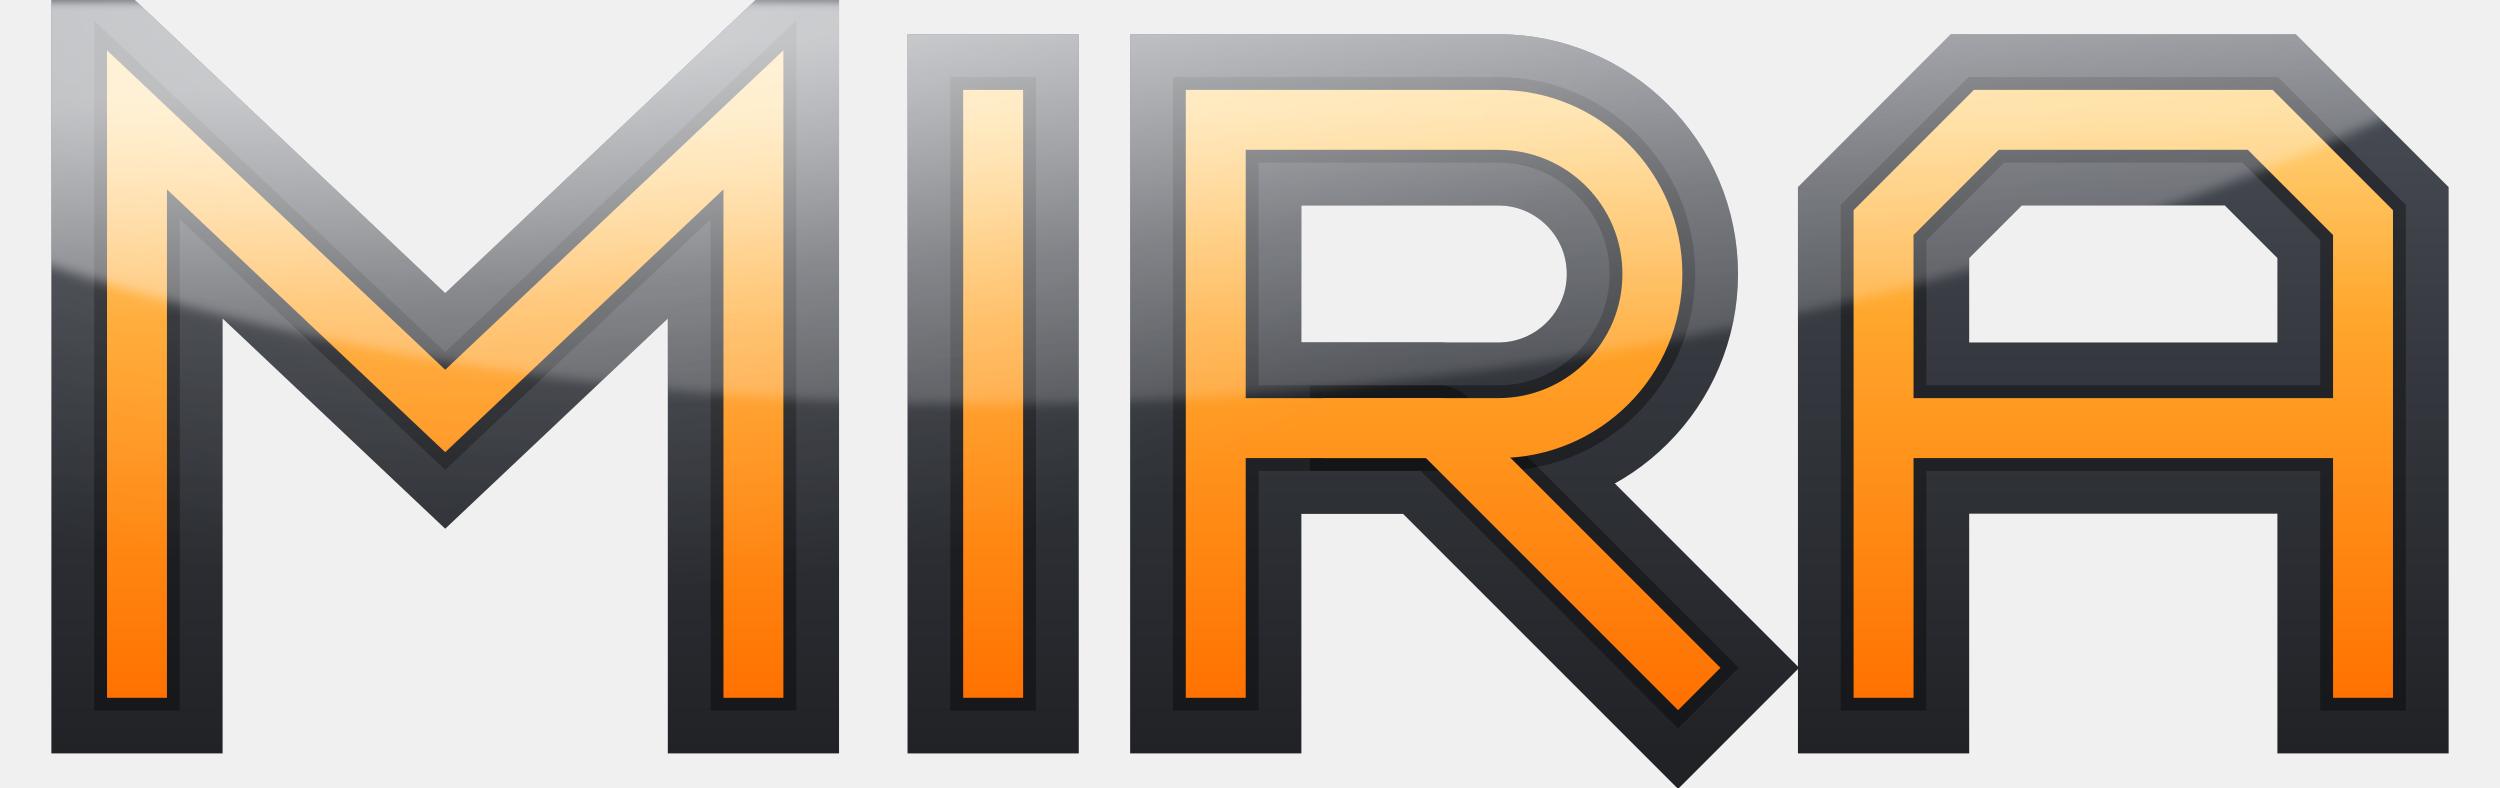
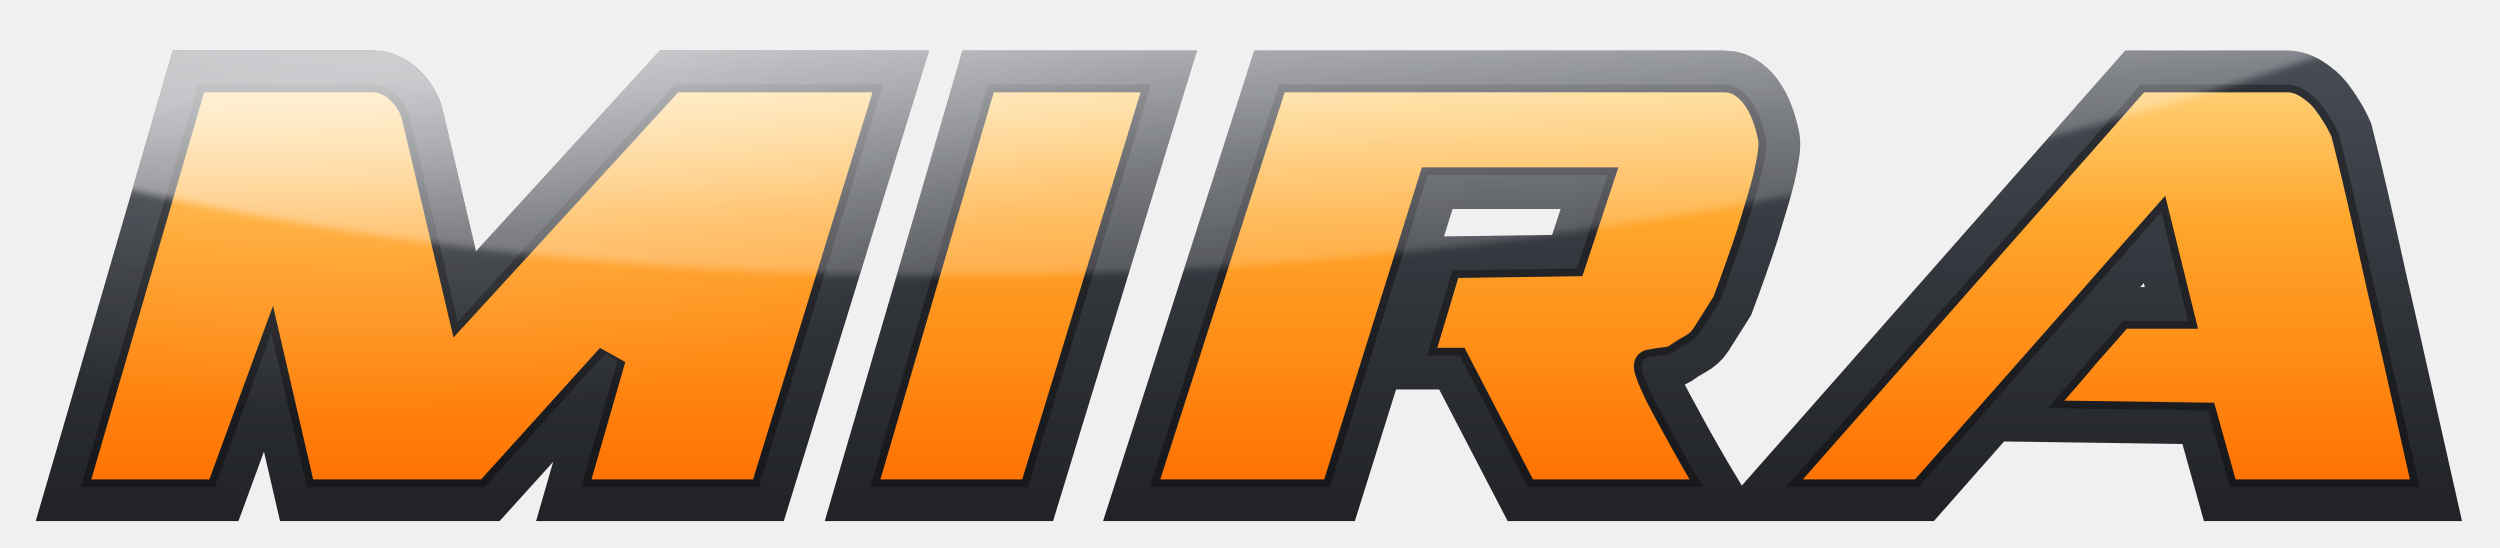
- <svg xmlns="http://www.w3.org/2000/svg" viewBox="8 14 292 92" role="img" aria-label="MIRA – Mail · Identity · Routing · Access">
+ <svg xmlns="http://www.w3.org/2000/svg" viewBox="8.0 14 419.8 92" role="img" aria-label="MIRA – Mail · Identity · Routing · Access">
  <defs>
-     <g id="b" fill="none" stroke-linecap="square" stroke-linejoin="miter" stroke-miterlimit="10">
-       <path d="M24 92V28L60 62L96 28V92" />
-       <path d="M124 28V92" />
-       <path d="M150 92V28H183A18 18 0 0 1 183 64H150" />
-       <path d="M166 64H176L204 92" stroke-linejoin="round" />
-       <path d="M228 92V40L240 28H272L284 40V92M228 64H284" />
-     </g>
+     <path id="b" d="M20 97L40.40 27L70.70 27Q71.90 27 73.10 27.55Q74.30 28.10 75.25 29Q76.20 29.90 76.90 31.05Q77.60 32.20 77.90 33.30L85.50 65.50L120.80 27L157.90 27L136.30 97L104 97L110.60 74.10L89.90 97L58.60 97L53.30 74.10L44.90 97ZM181.50 97L152.50 97L173 27L202.90 27ZM232.20 97L199.40 97L221.90 27L297.50 27Q299.10 27 300.45 27.80Q301.80 28.60 302.85 30Q303.90 31.40 304.60 33.25Q305.30 35.10 305.70 37.10L305.70 37.10Q305.90 38.10 305.65 39.85Q305.40 41.60 304.90 43.70Q304.40 45.80 303.65 48.20Q302.90 50.60 302.20 53L302.20 53Q300.40 58.50 298 64.90L298 64.90L294.40 70.60Q293.60 71.80 292.15 72.60Q290.70 73.40 289.60 74.20L289.60 74.20Q288.80 74.70 287.65 74.80Q286.50 74.90 285 75.20L285 75.20Q284.70 75.30 285 76.25Q285.30 77.20 286 78.75Q286.70 80.30 287.75 82.25Q288.80 84.20 289.90 86.20L289.90 86.20Q292.50 91 296.10 97L296.10 97L263.90 97L252.40 74.90L246 74.90L251 58.20L271.90 57.90L276.30 44.60L248.60 44.60L232.20 97ZM330.70 97L305.20 97L366.90 27L392.10 27Q393.90 27 395.70 28.15Q397.50 29.30 398.60 30.70L398.60 30.70Q399.60 32 400.45 33.40Q401.30 34.80 401.90 36.20L401.90 36.20Q402 36.60 402.70 39.40Q403.40 42.20 404.40 46.50Q405.40 50.80 406.60 56.25Q407.80 61.70 409.10 67.30L409.10 67.30Q412.10 80.50 415.80 97L415.80 97L381.50 97L377.90 84.10L349.30 83.70Q353.30 79 356.60 75.20L356.60 75.20Q357.90 73.60 359.25 72.10Q360.60 70.60 361.65 69.40Q362.70 68.20 363.35 67.45Q364 66.70 364 66.70L364 66.70L373.90 66.70L370.30 52.10L330.70 97Z" />
    <linearGradient id="rahmen" x1="0" y1="18" x2="0" y2="102" gradientUnits="userSpaceOnUse">
      <stop offset="0" stop-color="#4b4f58" />
      <stop offset=".5" stop-color="#33363c" />
      <stop offset="1" stop-color="#202226" />
    </linearGradient>
    <linearGradient id="seele" x1="0" y1="26" x2="0" y2="96" gradientUnits="userSpaceOnUse">
      <stop offset="0" stop-color="#ffd27a" />
      <stop offset=".35" stop-color="#ffa62b" />
      <stop offset="1" stop-color="#ff7000" />
    </linearGradient>
    <radialGradient id="sonne" cx="70" cy="10" r="190" gradientUnits="userSpaceOnUse" gradientTransform="translate(70 10) scale(1 .55) translate(-70 -10)">
      <stop offset="0" stop-color="#fff" stop-opacity=".6" />
      <stop offset=".35" stop-color="#fff" stop-opacity=".22" />
      <stop offset=".7" stop-color="#fff" stop-opacity="0" />
    </radialGradient>
    <linearGradient id="spiegel" x1="0" y1="14" x2="0" y2="62" gradientUnits="userSpaceOnUse">
      <stop offset="0" stop-color="#fff" stop-opacity=".62" />
      <stop offset=".55" stop-color="#fff" stop-opacity=".3" />
      <stop offset="1" stop-color="#fff" stop-opacity=".14" />
    </linearGradient>
-     <filter id="bogenweich" filterUnits="userSpaceOnUse" x="-100" y="-200" width="520" height="350">
+     <filter id="bogenweich" filterUnits="userSpaceOnUse" x="-100" y="-300" width="700" height="450">
      <feGaussianBlur stdDeviation=".7" />
    </filter>
-     <mask id="form" maskUnits="userSpaceOnUse" x="0" y="0" width="320" height="150">
-       <use href="#b" stroke="#fff" stroke-width="20" />
+     <mask id="form" maskUnits="userSpaceOnUse" x="-50" y="0" width="600" height="150">
+       <use href="#b" fill="#fff" stroke="#fff" stroke-width="9" stroke-linejoin="miter" />
    </mask>
-     <mask id="kern" maskUnits="userSpaceOnUse" x="0" y="0" width="320" height="150">
-       <use href="#b" stroke="#fff" stroke-width="7" />
+     <mask id="fase" maskUnits="userSpaceOnUse" x="-50" y="0" width="600" height="150">
+       <use href="#b" fill="#fff" stroke="#000" stroke-width="2.4" stroke-linejoin="miter" />
+     </mask>
+     <mask id="kern" maskUnits="userSpaceOnUse" x="-50" y="0" width="600" height="150">
+       <use href="#b" fill="#fff" stroke="#000" stroke-width="5" stroke-linejoin="miter" />
    </mask>
  </defs>
-   <use href="#b" stroke="url(#rahmen)" stroke-width="20" />
-   <use href="#b" stroke="#000" stroke-opacity=".35" stroke-width="10" />
+   <use href="#b" fill="url(#rahmen)" stroke="url(#rahmen)" stroke-width="9" stroke-linejoin="miter" />
+   <use href="#b" fill="#000" fill-opacity=".35" mask="url(#fase)" />
  <g mask="url(#kern)">
-     <use href="#b" stroke="#b54a00" stroke-width="9" />
-     <use href="#b" stroke="url(#seele)" stroke-width="9" transform="translate(0 .9)" />
+     <use href="#b" fill="#b54a00" />
+     <use href="#b" fill="url(#seele)" transform="translate(0 .9)" />
  </g>
-   <rect x="0" y="0" width="320" height="110" fill="url(#sonne)" opacity=".6" mask="url(#form)" />
+   <rect x="-50" y="0" width="600" height="110" fill="url(#sonne)" opacity=".6" mask="url(#form)" />
  <g mask="url(#form)">
-     <ellipse cx="150" cy="-62" rx="230" ry="122" transform="rotate(-5 150 -62)" fill="url(#spiegel)" filter="url(#bogenweich)" />
+     <ellipse cx="218" cy="-110" rx="357" ry="168" transform="rotate(-5 218 -110)" fill="url(#spiegel)" filter="url(#bogenweich)" />
  </g>
</svg>
